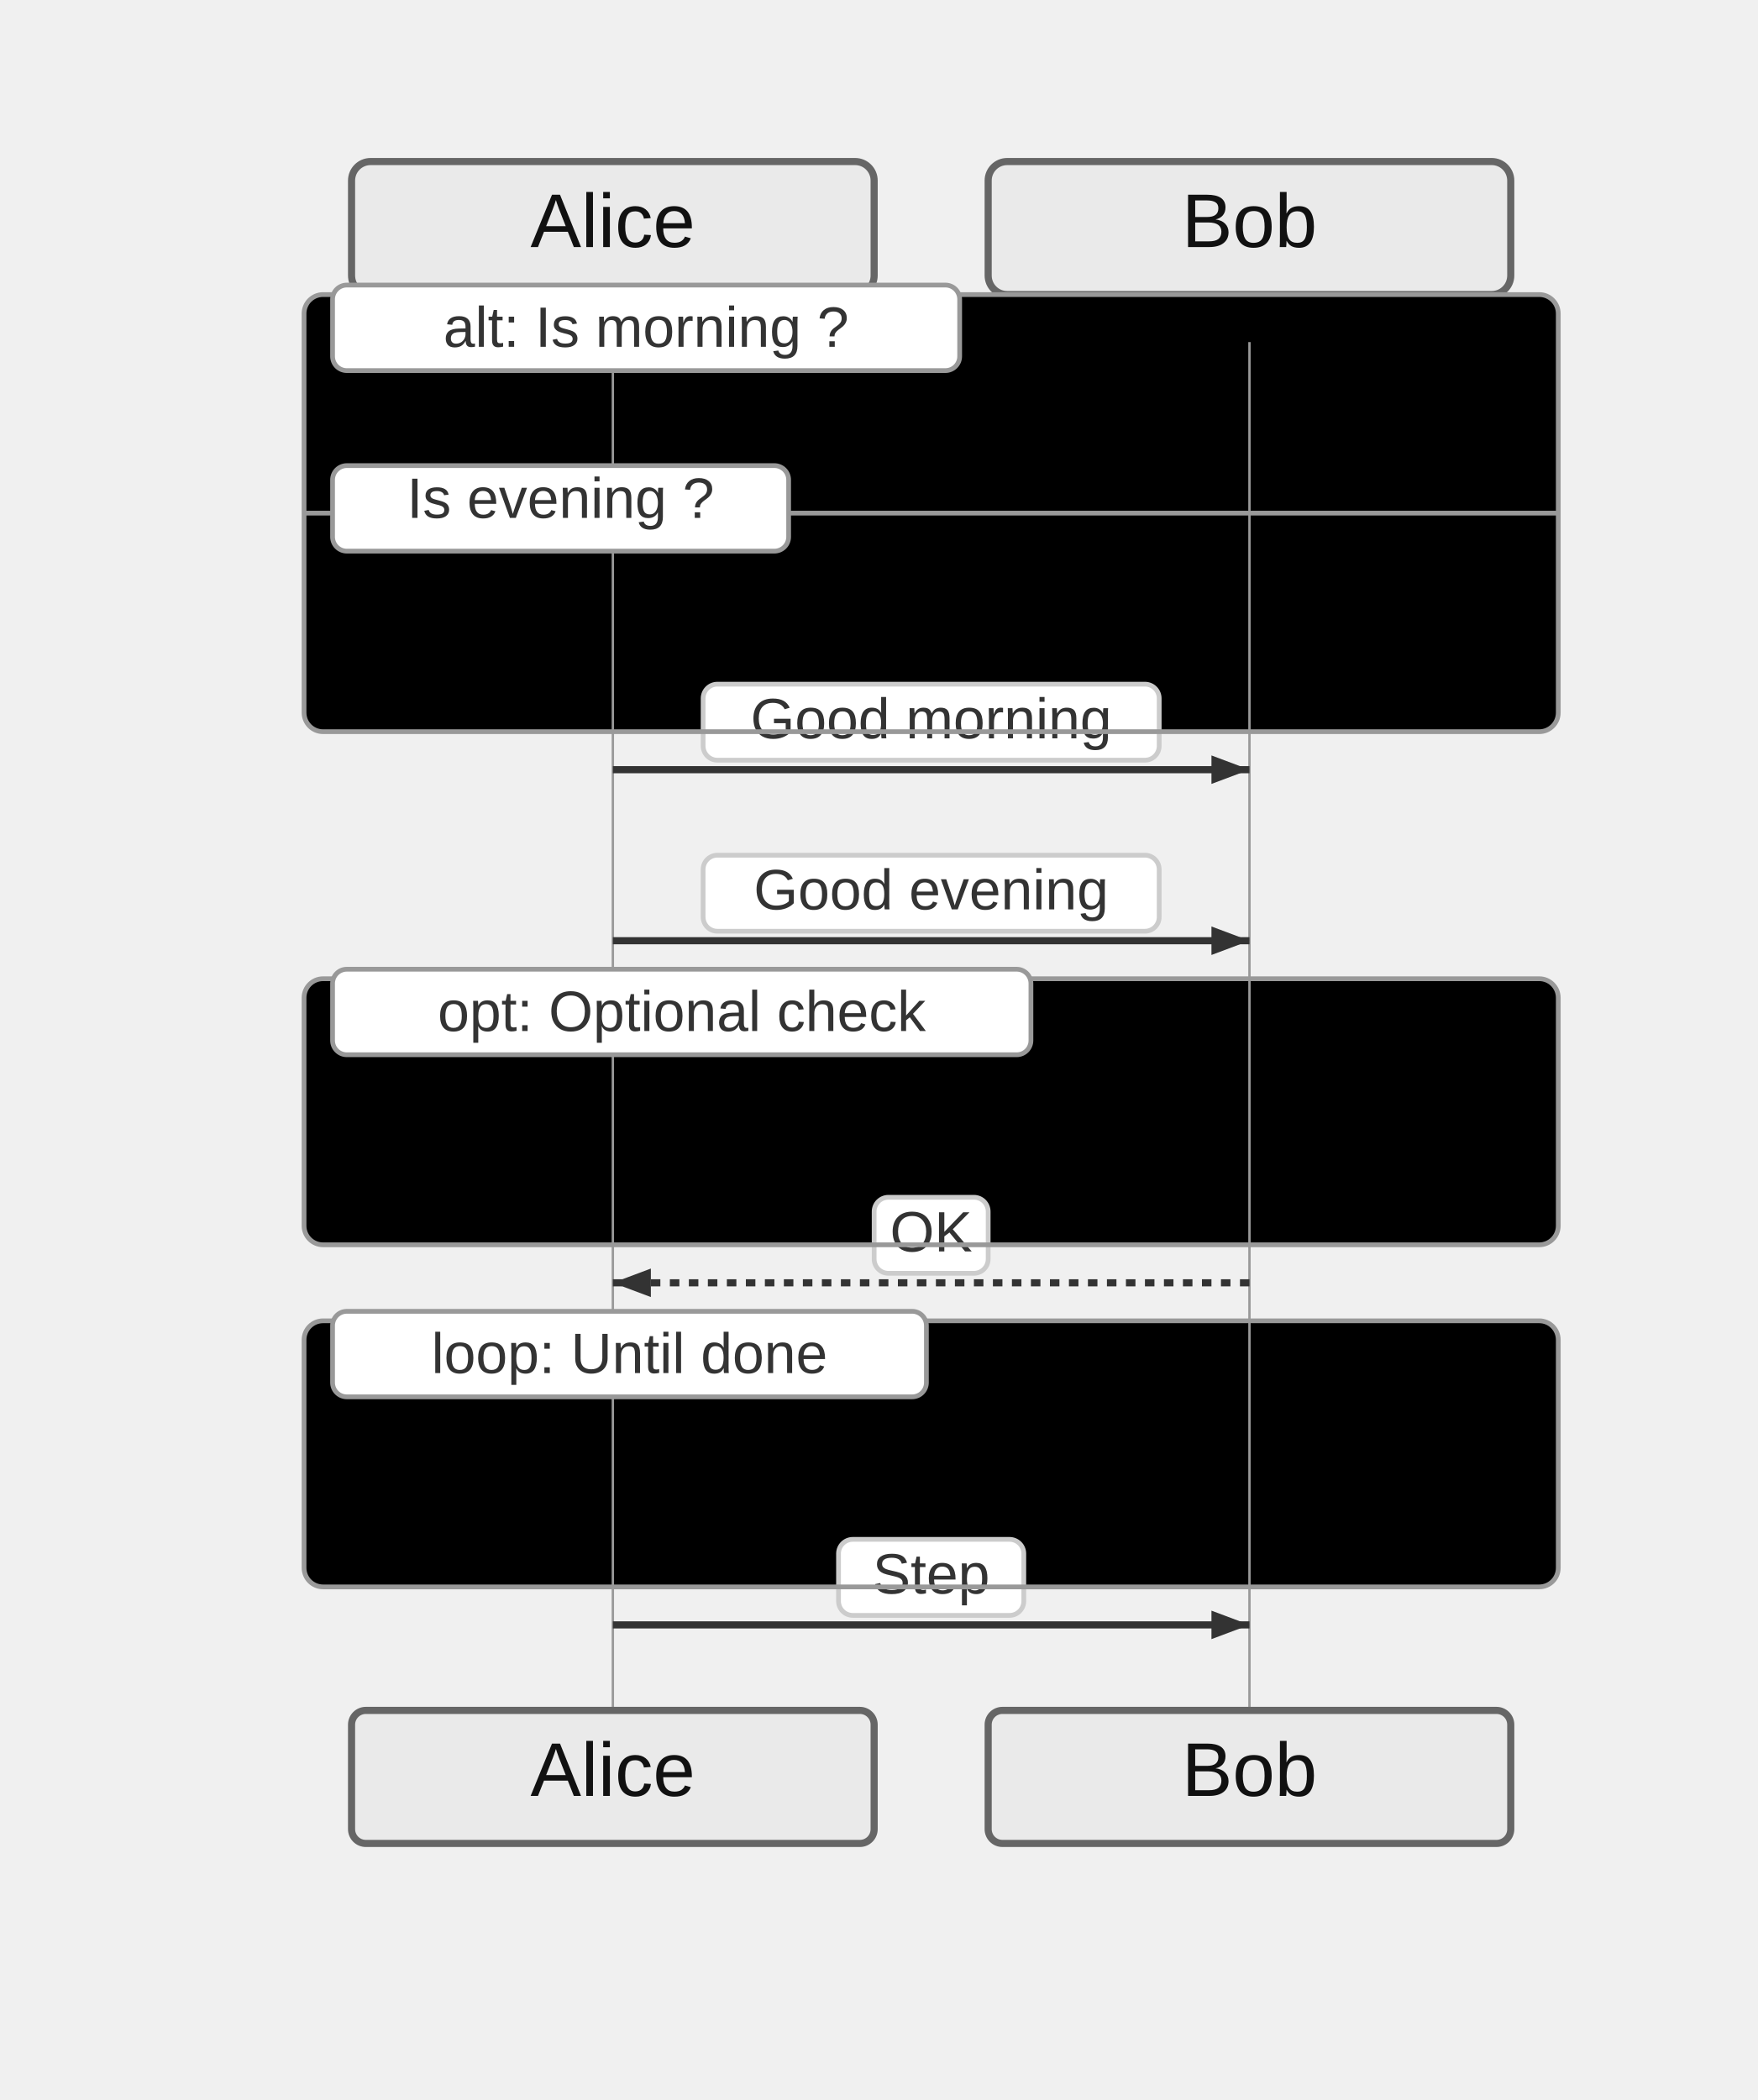
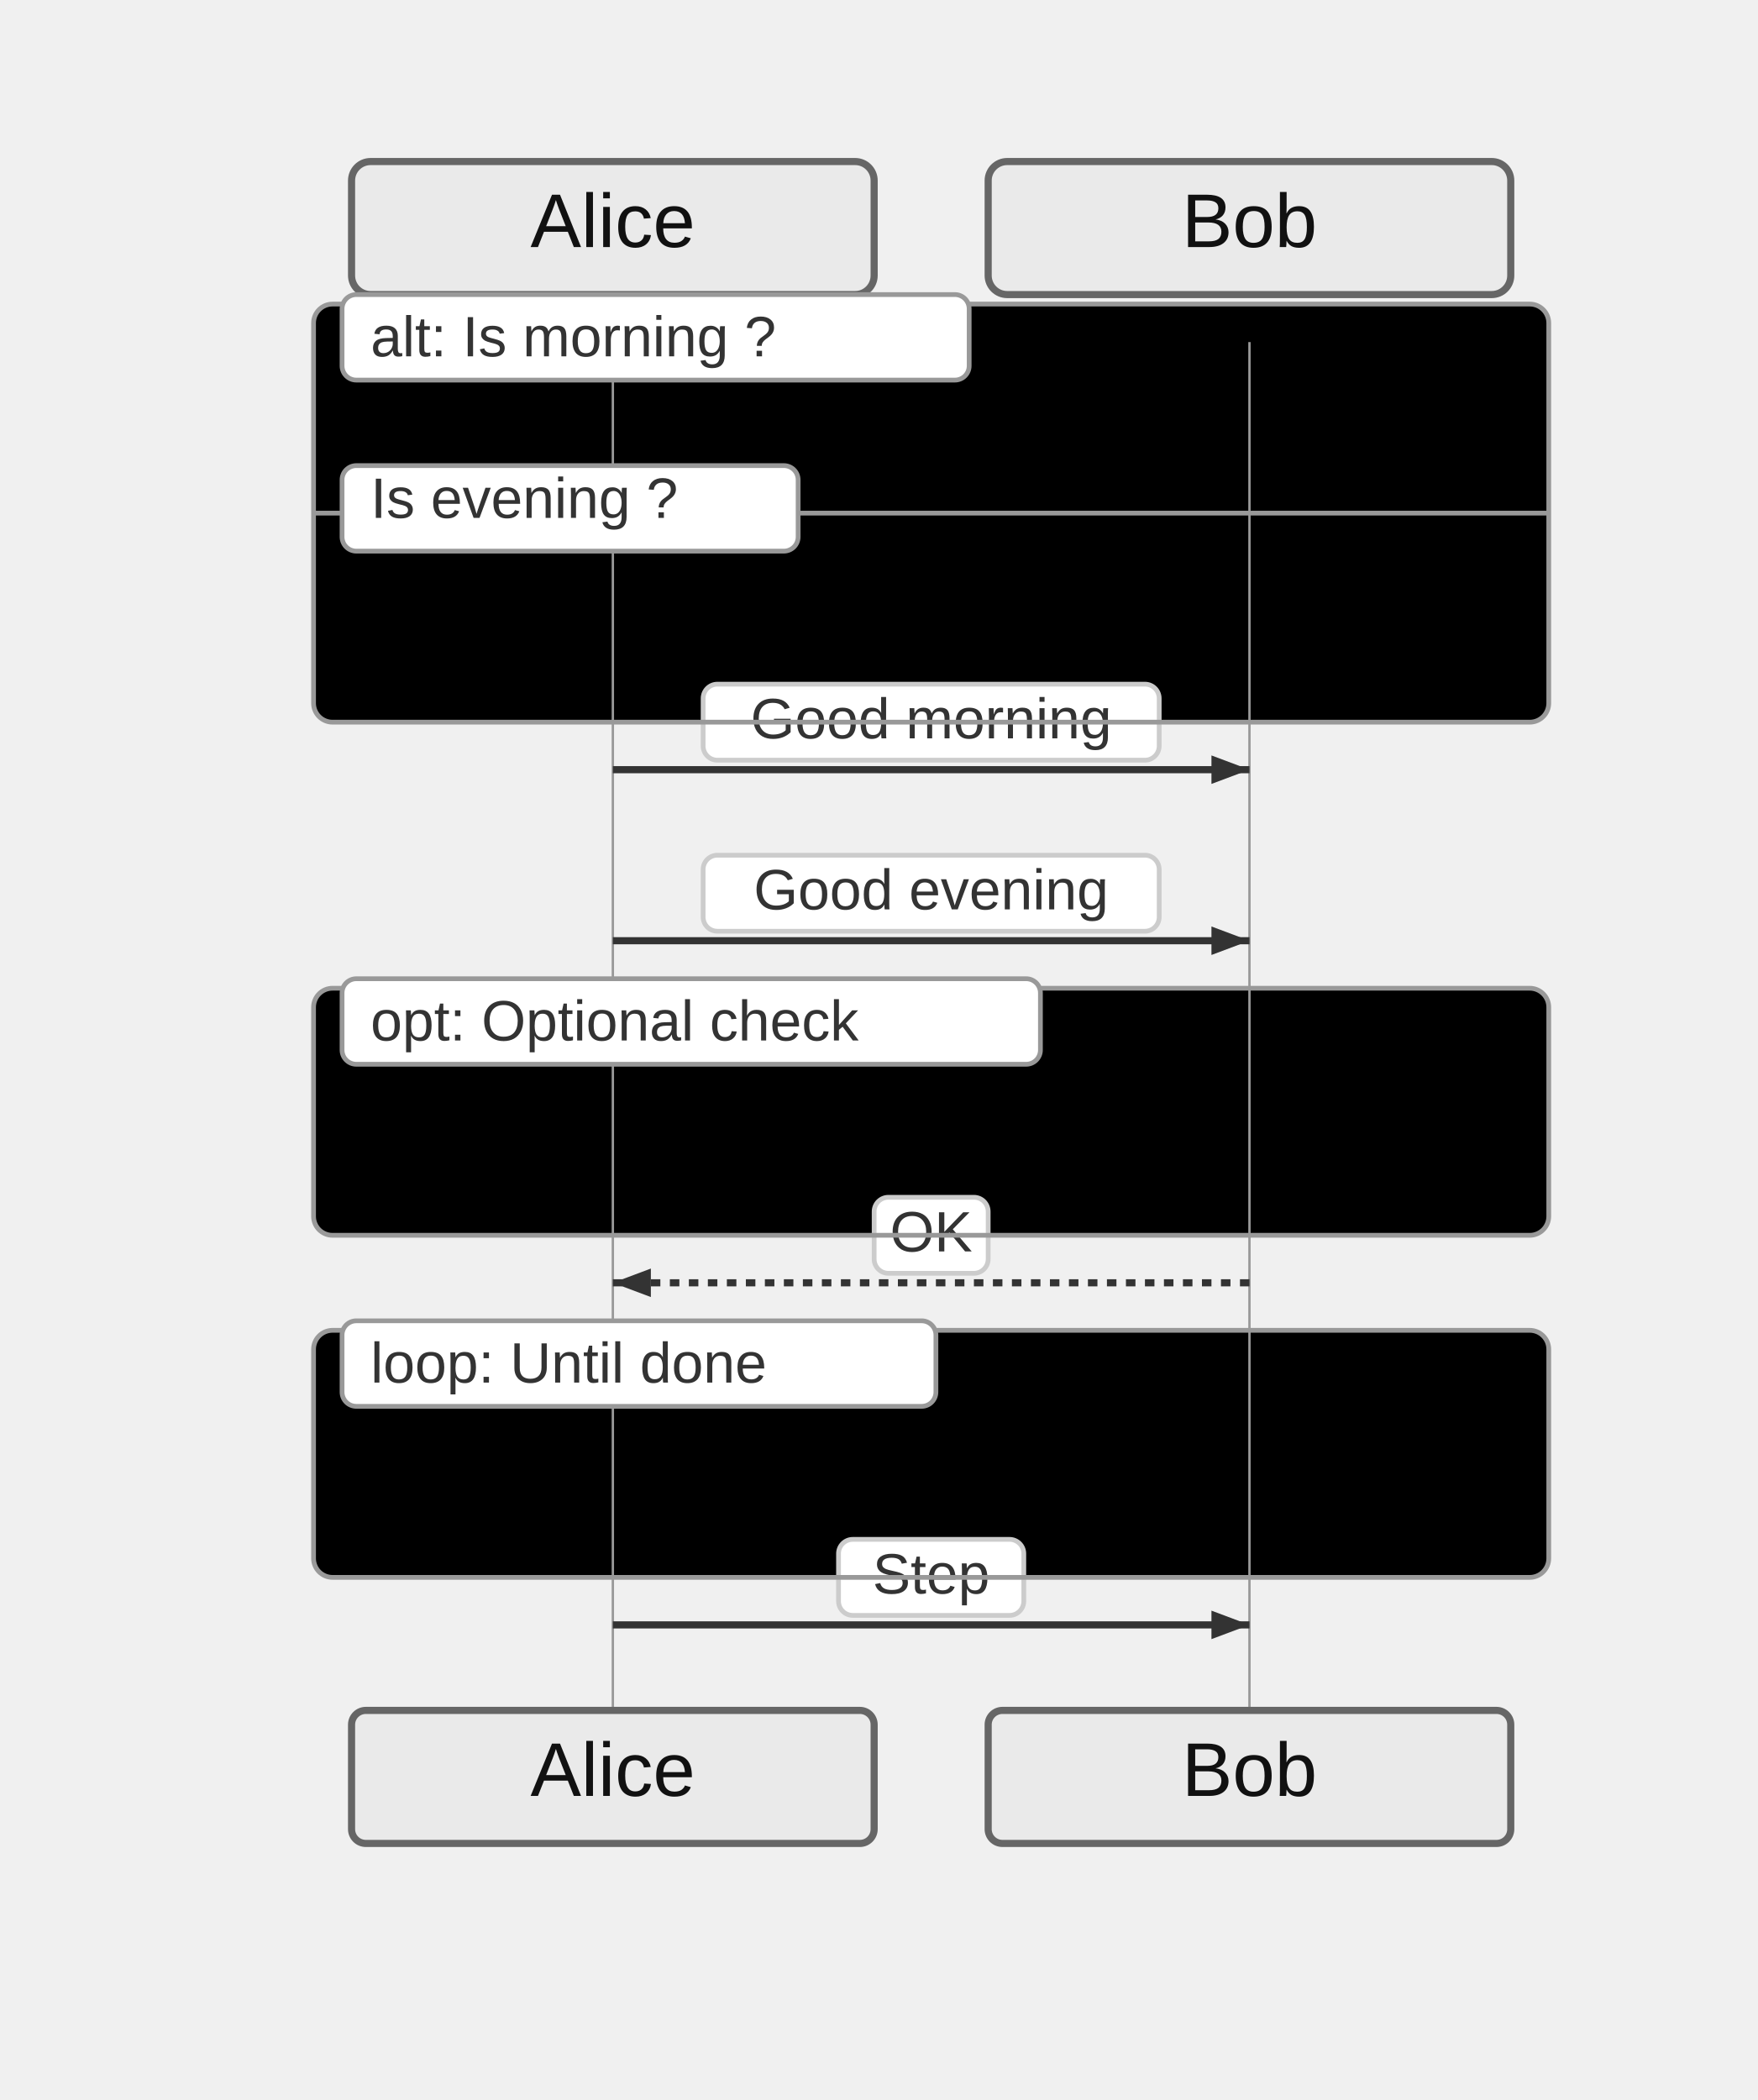
<svg xmlns="http://www.w3.org/2000/svg" width="370" height="442" viewBox="-50 -10 370 442">
  <style>
    .actor-rect { fill: #eaeaea; stroke: #666; stroke-width: 1.5px; }
    .actor-label { font-family: "Trebuchet MS", Verdana, Arial, sans-serif; font-size: 16px; fill: #111; }
    .lifeline { stroke: #999; stroke-width: 0.5px; }
    .activation { fill: #f4f4f4; stroke: #666; stroke-width: 1px; }
    .msg-line { stroke: #333; stroke-width: 1.5px; fill: none; }
    .msg-line.dotted { stroke-dasharray: 2 2; }
    .msg-line.thick { stroke-width: 3px; }
    .msg-label { font-family: "Trebuchet MS", Verdana, Arial, sans-serif; font-size: 12px; fill: #333; dominant-baseline: middle; }
    .msg-label-bg { fill: #ffffff; stroke: #cccccc; stroke-width: 1px; rx: 3; }
    .arrowhead { fill: #333; }
    .openhead { fill: none; stroke: #333; stroke-width: 1.5px; }
    .crosshead { stroke: #333; stroke-width: 1.5px; }
    .note { fill: #fff5ad; stroke: #aaaa33; stroke-width: 1px; }
    .note-text { font-family: "Trebuchet MS", Verdana, Arial, sans-serif; font-size: 12px; fill: #333; }
    /* Align sequence block styling with flowchart clusters */
    .group-frame, .cluster-border { fill: none; stroke: #999; stroke-width: 1px; rx: 4; }
    .group-title, .cluster-label-text { font-family: Arial, sans-serif; font-size: 12px; fill: #333; }
    .group-title-bg, .cluster-title-bg { fill: #ffffff; stroke: #999; stroke-width: 1px; rx: 3; }
  </style>
  <g class="actor" transform="translate(24,24)">
    <rect class="actor-rect" width="110" height="28" rx="4" fill="#eaeaea" stroke="#666" />
    <text class="actor-label" x="55" y="18" text-anchor="middle">Alice</text>
  </g>
  <g class="actor" transform="translate(158,24)">
    <rect class="actor-rect" width="110" height="28" rx="4" fill="#eaeaea" stroke="#666" />
    <text class="actor-label" x="55" y="18" text-anchor="middle">Bob</text>
  </g>
-   <g class="cluster-bg-layer" transform="translate(14,52)">
-     <rect class="cluster-bg" x="0" y="0" width="264" height="92" rx="4" />
+   <g class="cluster-bg-layer" transform="translate(16,54)">
+     <rect class="cluster-bg" x="0" y="0" width="260" height="88" rx="4" />
  </g>
-   <g class="cluster-bg-layer" transform="translate(14,196)">
-     <rect class="cluster-bg" x="0" y="0" width="264" height="56" rx="4" />
+   <g class="cluster-bg-layer" transform="translate(16,198)">
+     <rect class="cluster-bg" x="0" y="0" width="260" height="52" rx="4" />
  </g>
-   <g class="cluster-bg-layer" transform="translate(14,268)">
-     <rect class="cluster-bg" x="0" y="0" width="264" height="56" rx="4" />
+   <g class="cluster-bg-layer" transform="translate(16,270)">
+     <rect class="cluster-bg" x="0" y="0" width="260" height="52" rx="4" />
  </g>
  <line class="lifeline" x1="79" y1="62" x2="79" y2="350" />
  <line class="lifeline" x1="213" y1="62" x2="213" y2="350" />
  <path class="msg-line solid" d="M 79 152 L 213 152" />
  <path d="M213,152 L205,155 L205,149 Z" fill="#333" />
  <rect class="msg-label-bg" x="98" y="134" width="96" height="16" rx="3" />
  <text class="msg-label" x="146" y="142" text-anchor="middle">Good morning</text>
  <path class="msg-line solid" d="M 79 188 L 213 188" />
  <path d="M213,188 L205,191 L205,185 Z" fill="#333" />
  <rect class="msg-label-bg" x="98" y="170" width="96" height="16" rx="3" />
  <text class="msg-label" x="146" y="178" text-anchor="middle">Good evening</text>
  <path class="msg-line dotted" d="M 213 260 L 79 260" />
  <path d="M79,260 L87,257 L87,263 Z" fill="#333" />
  <rect class="msg-label-bg" x="134" y="242" width="24" height="16" rx="3" />
  <text class="msg-label" x="146" y="250" text-anchor="middle">OK</text>
  <path class="msg-line solid" d="M 79 332 L 213 332" />
  <path d="M213,332 L205,335 L205,329 Z" fill="#333" />
  <rect class="msg-label-bg" x="126.5" y="314" width="39" height="16" rx="3" />
  <text class="msg-label" x="146" y="322" text-anchor="middle">Step</text>
-   <g class="cluster-overlay" transform="translate(14,52)">
-     <rect class="cluster-border" x="0" y="0" width="264" height="92" rx="4" />
+   <g class="cluster-overlay" transform="translate(16,54)">
+     <rect class="cluster-border" x="0" y="0" width="260" height="88" rx="4" />
    <rect class="cluster-title-bg" x="6" y="-2" width="132" height="18" rx="3" />
-     <text class="cluster-label-text" x="72" y="11" text-anchor="middle">alt: Is morning ?</text>
-     <line x1="0" y1="46" x2="264" y2="46" class="cluster-border" />
-     <rect class="cluster-title-bg" x="6" y="36" width="96" height="18" rx="3" />
-     <text class="cluster-label-text" x="54" y="47" text-anchor="middle">Is evening ?</text>
+     <text class="cluster-label-text" x="12" y="11" text-anchor="start">alt: Is morning ?</text>
+     <line x1="0" y1="44" x2="260" y2="44" class="cluster-border" />
+     <rect class="cluster-title-bg" x="6" y="34" width="96" height="18" rx="3" />
+     <text class="cluster-label-text" x="12" y="45" text-anchor="start">Is evening ?</text>
  </g>
-   <g class="cluster-overlay" transform="translate(14,196)">
-     <rect class="cluster-border" x="0" y="0" width="264" height="56" rx="4" />
+   <g class="cluster-overlay" transform="translate(16,198)">
+     <rect class="cluster-border" x="0" y="0" width="260" height="52" rx="4" />
    <rect class="cluster-title-bg" x="6" y="-2" width="147" height="18" rx="3" />
-     <text class="cluster-label-text" x="79.5" y="11" text-anchor="middle">opt: Optional check</text>
+     <text class="cluster-label-text" x="12" y="11" text-anchor="start">opt: Optional check</text>
  </g>
-   <g class="cluster-overlay" transform="translate(14,268)">
-     <rect class="cluster-border" x="0" y="0" width="264" height="56" rx="4" />
+   <g class="cluster-overlay" transform="translate(16,270)">
+     <rect class="cluster-border" x="0" y="0" width="260" height="52" rx="4" />
    <rect class="cluster-title-bg" x="6" y="-2" width="125" height="18" rx="3" />
-     <text class="cluster-label-text" x="68.5" y="11" text-anchor="middle">loop: Until done</text>
+     <text class="cluster-label-text" x="12" y="11" text-anchor="start">loop: Until done</text>
  </g>
  <g class="actor" transform="translate(24,350)">
    <rect class="actor-rect" width="110" height="28" rx="3" fill="#eaeaea" stroke="#666" />
    <text class="actor-label" x="55" y="18" text-anchor="middle">Alice</text>
  </g>
  <g class="actor" transform="translate(158,350)">
    <rect class="actor-rect" width="110" height="28" rx="3" fill="#eaeaea" stroke="#666" />
    <text class="actor-label" x="55" y="18" text-anchor="middle">Bob</text>
  </g>
</svg>
